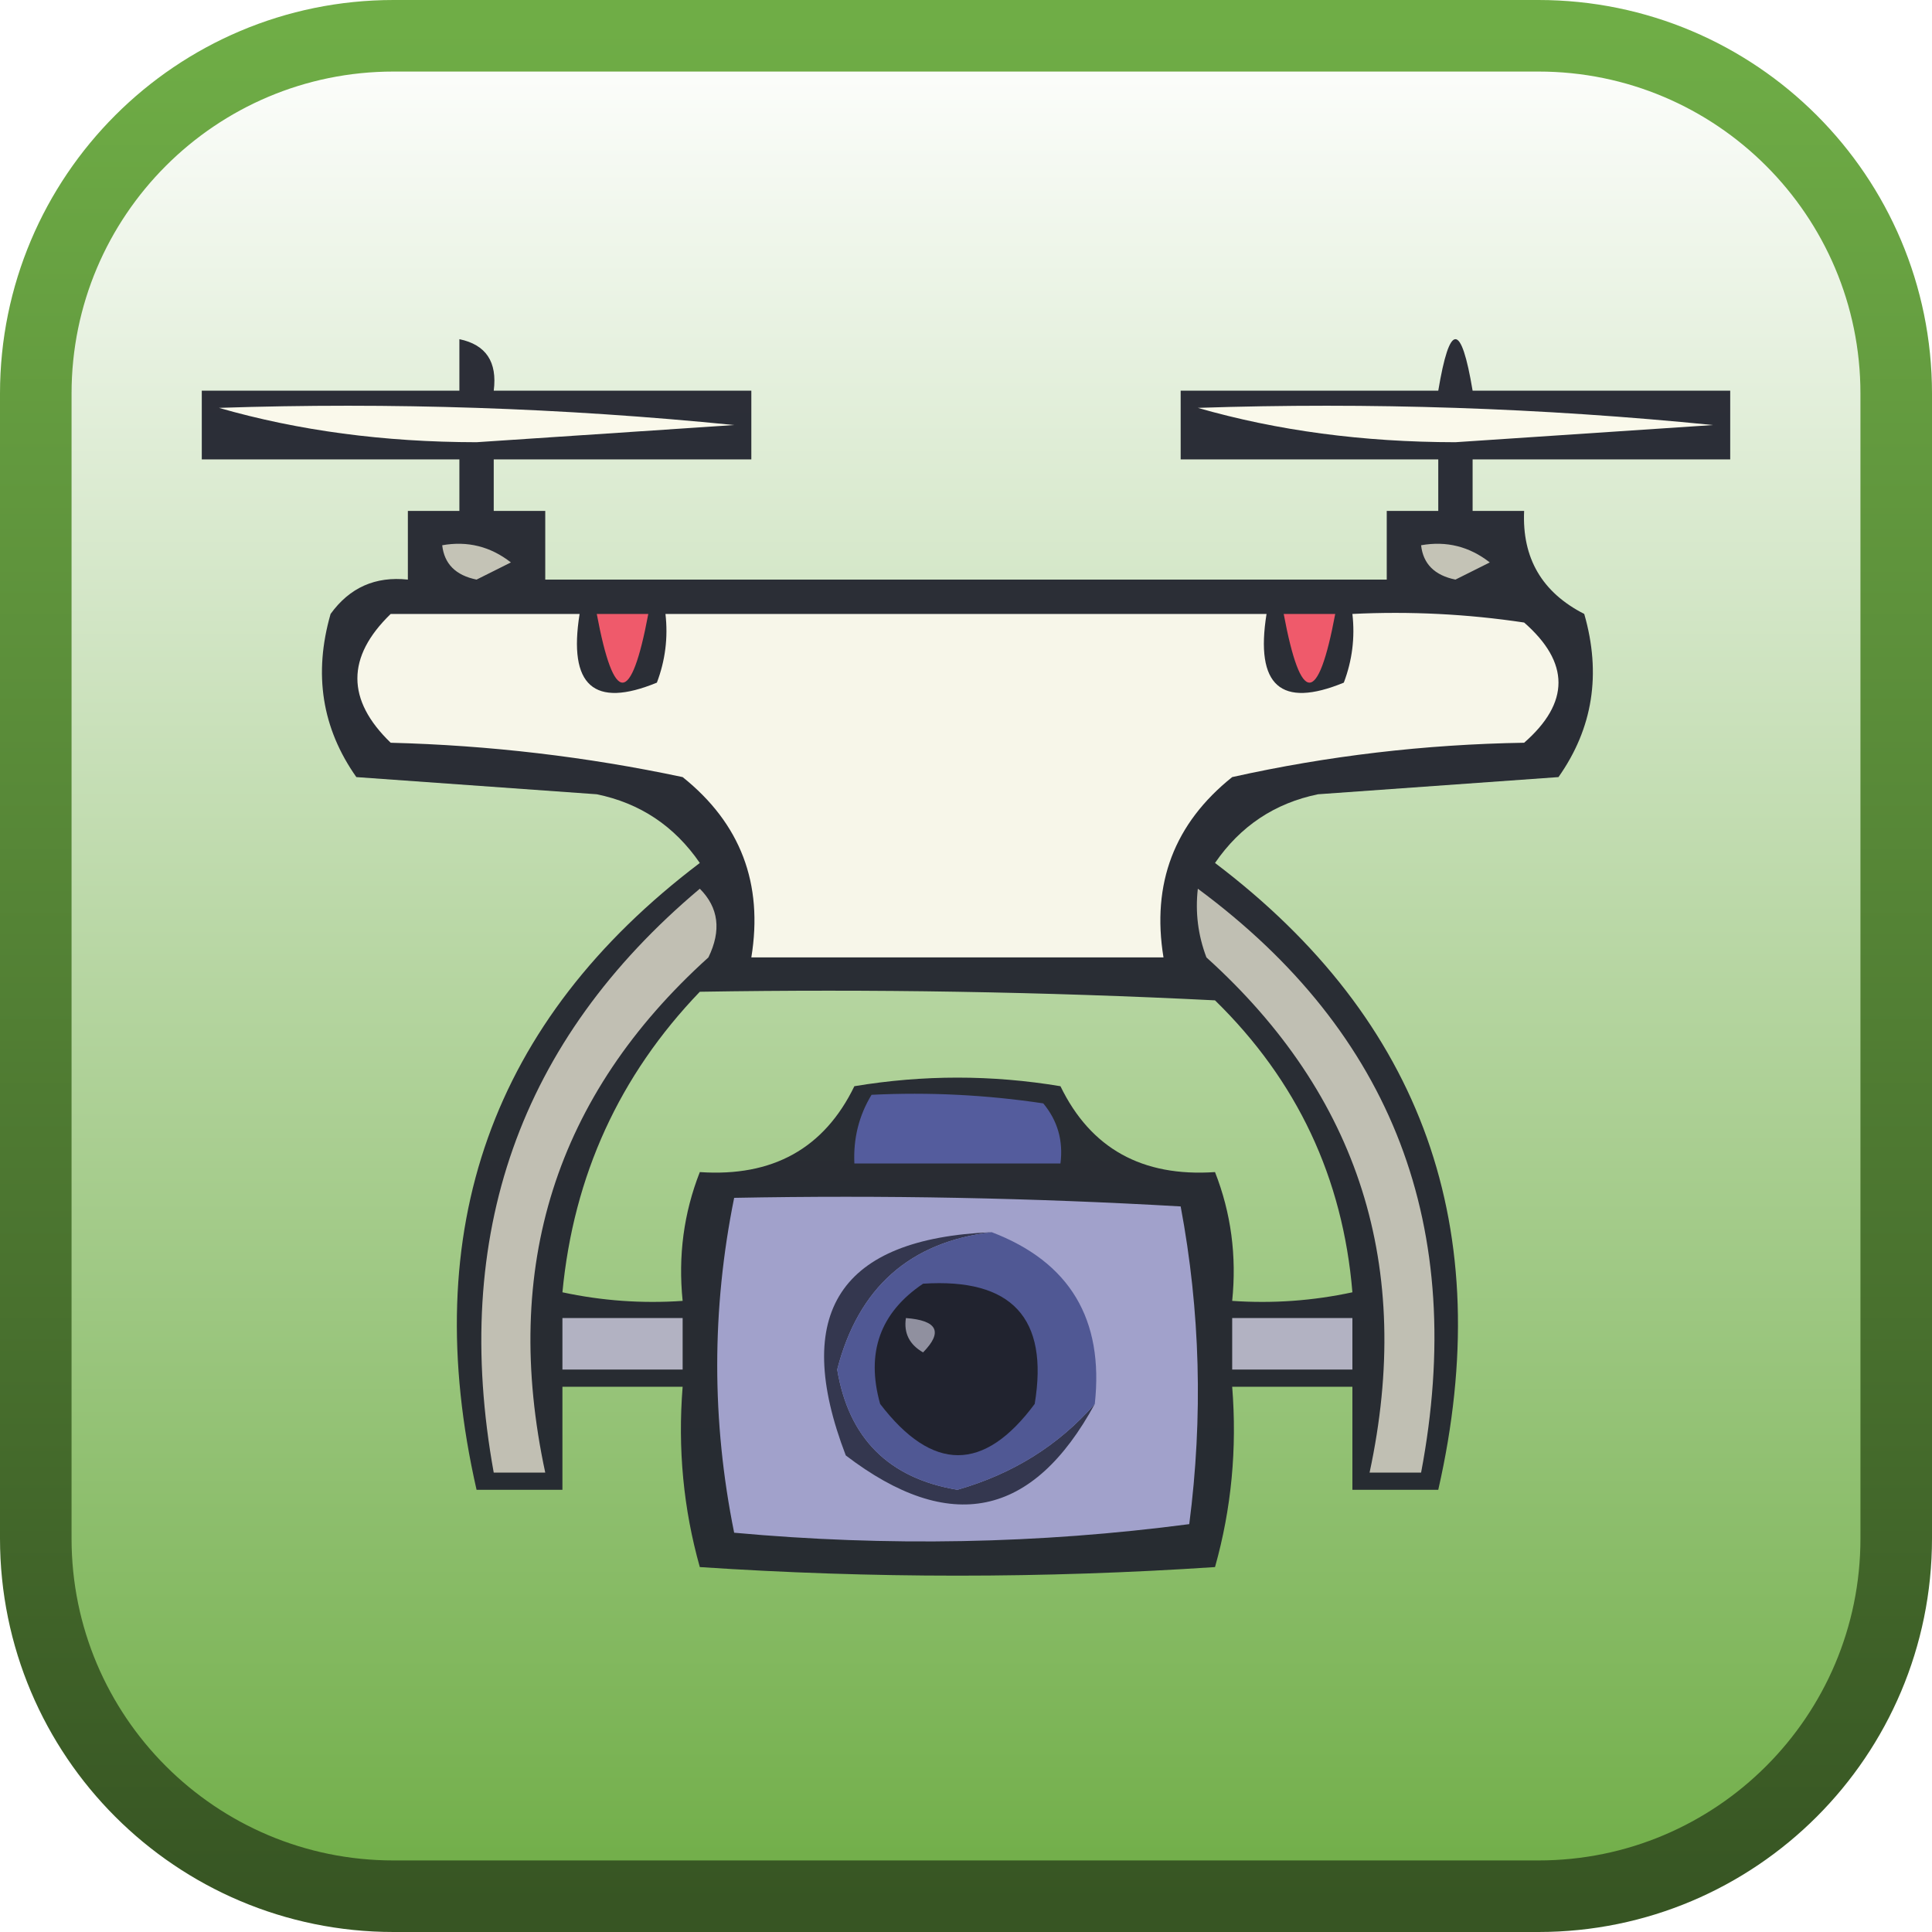
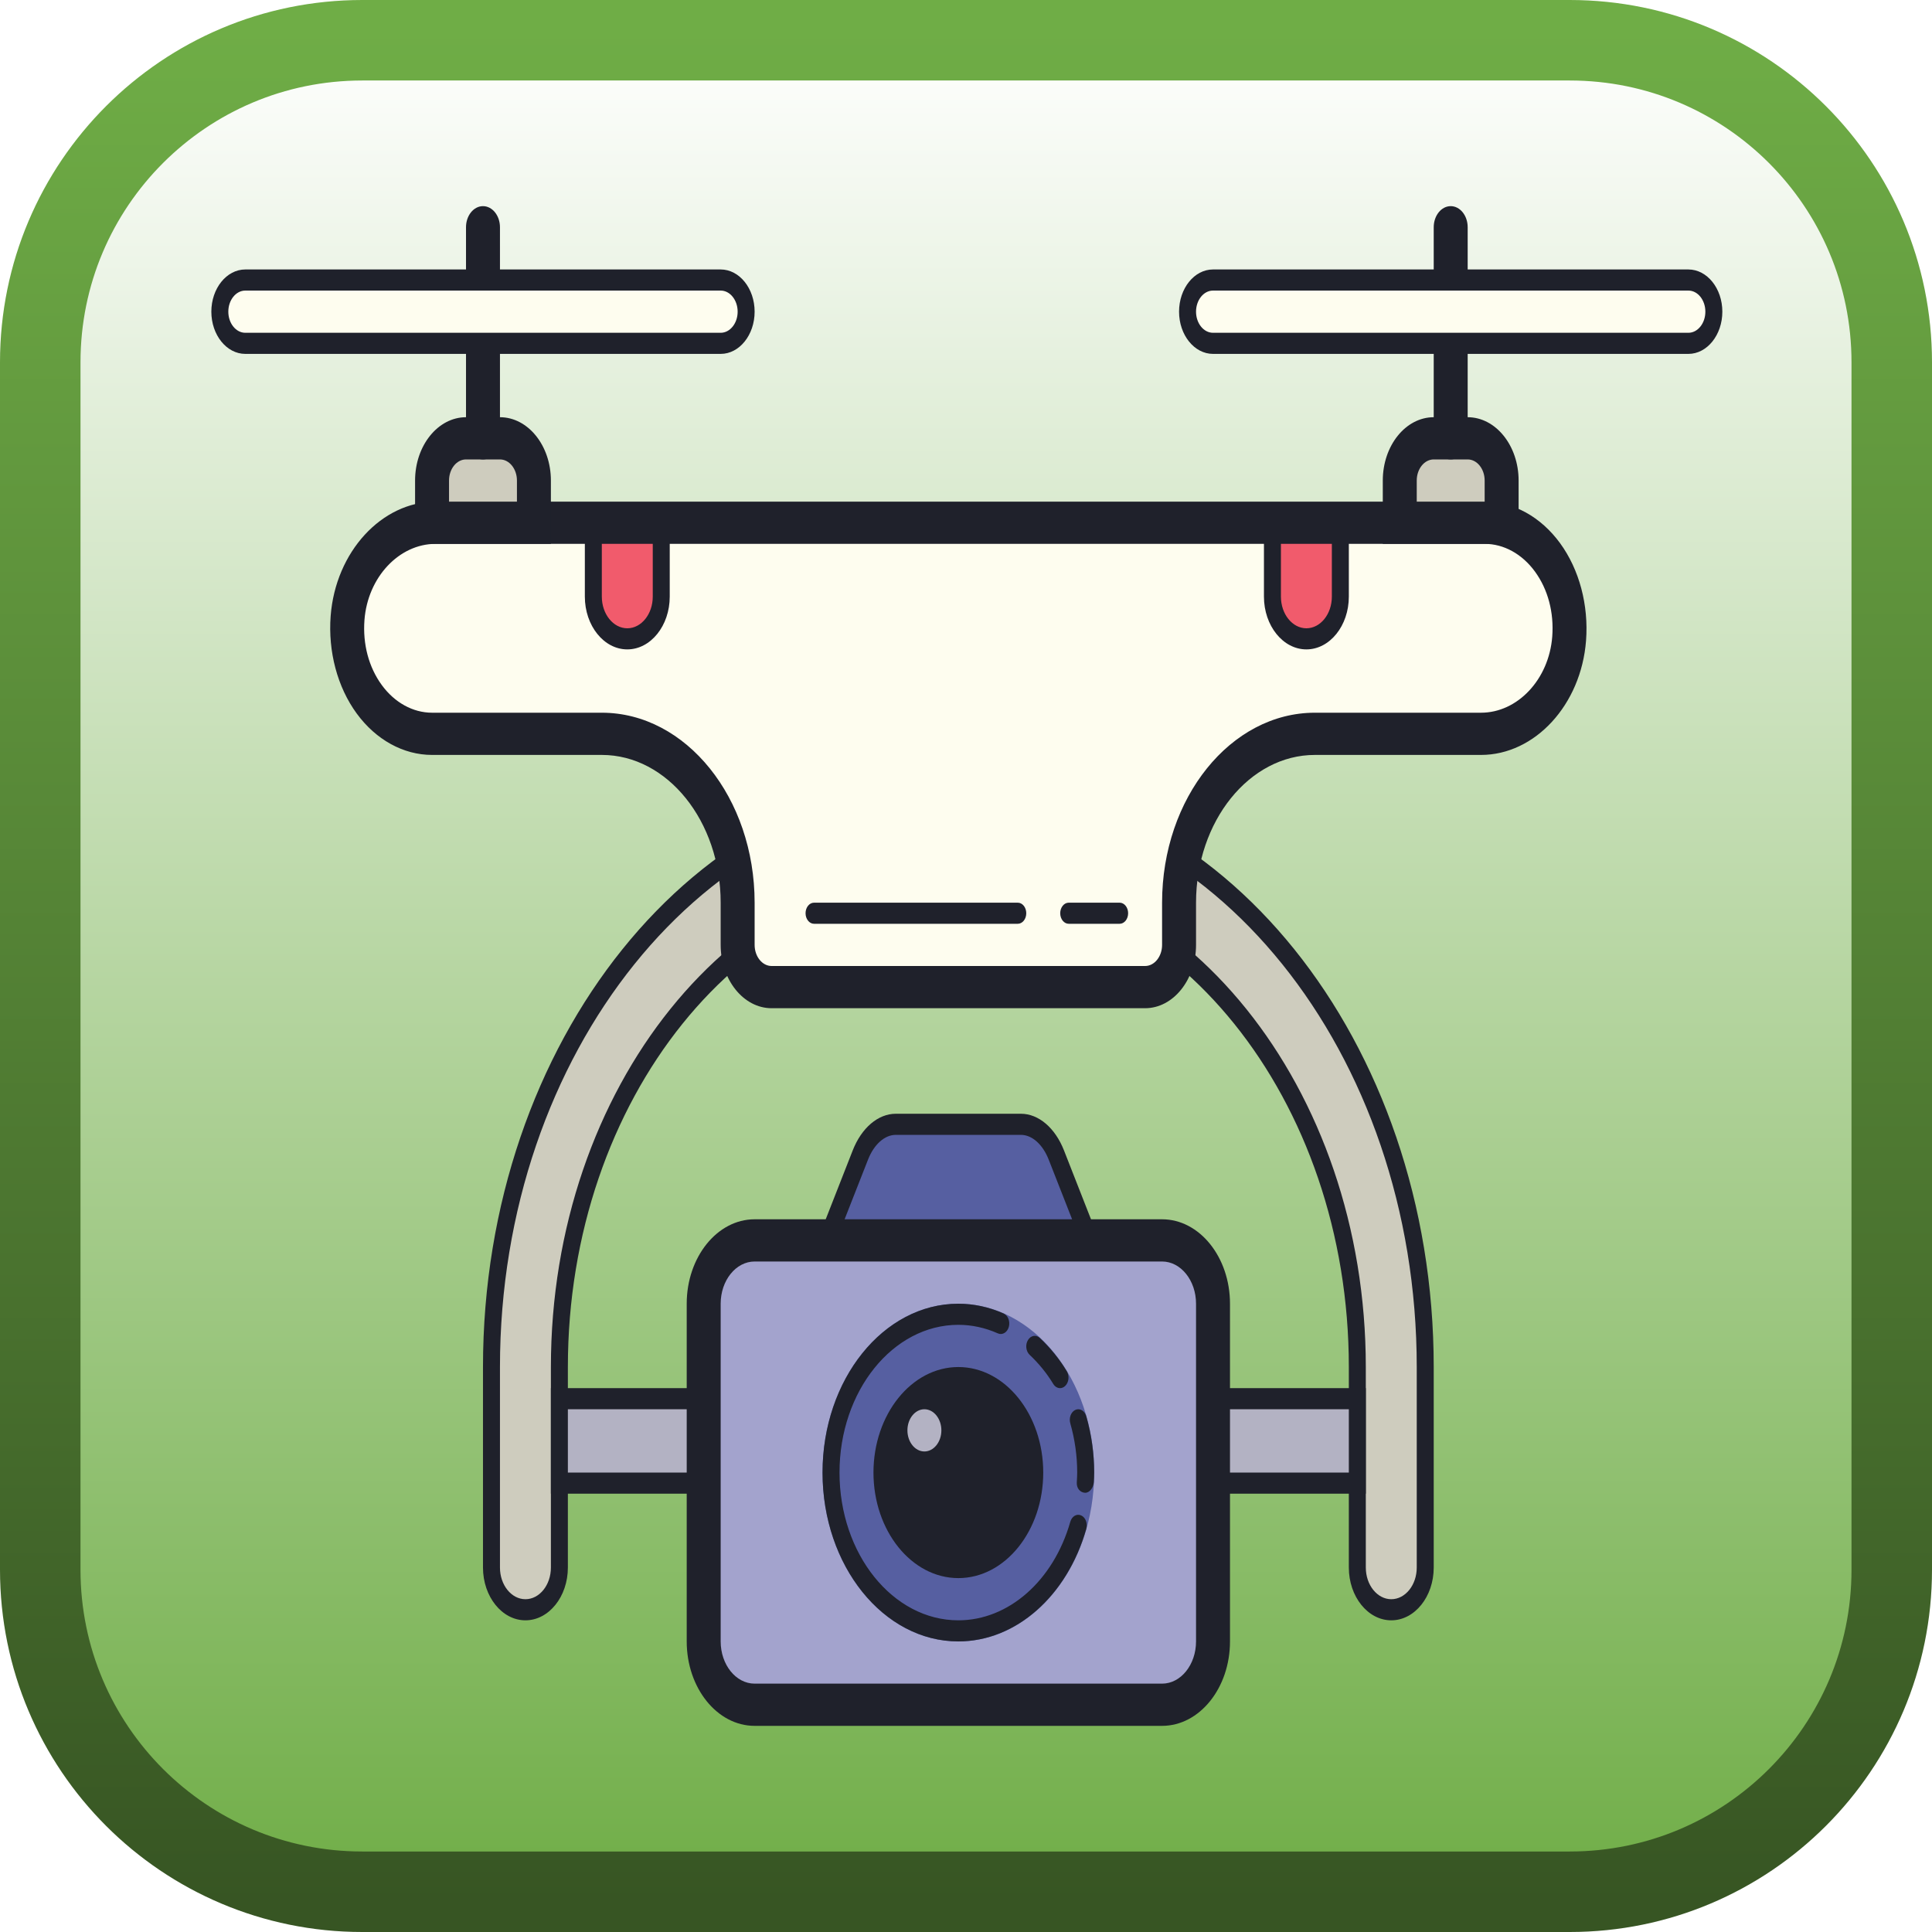
- <svg xmlns="http://www.w3.org/2000/svg" width="54" height="54" viewBox="0 0 54 54" fill-rule="evenodd" clip-rule="evenodd">
+ <svg xmlns="http://www.w3.org/2000/svg" width="48" height="48" viewBox="0 0 48 48" fill-rule="evenodd" clip-rule="evenodd">
  <defs>
    <linearGradient id="backgroundgrad" x1="0%" y1="100%" x2="0%" y2="0%">
      <stop offset="0%" stop-color="#6fad46" />
      <stop offset="100%" stop-color="#ffffff" />
    </linearGradient>
    <linearGradient id="bordergrad" x1="0%" y1="100%" x2="0%" y2="0%">
      <stop offset="0%" stop-color="#375523" />
      <stop offset="100%" stop-color="#6fad46" />
    </linearGradient>
  </defs>
-   <rect x="1" y="1" rx="10" ry="10" width="52" height="52" fill="url(#backgroundgrad)" stroke="url(#bordergrad)" stroke-width="2" />
-   <svg x="3" y="3" width="48" height="48" viewBox="0 0 100 100">
-     <path fill="#22242e" opacity="0.948" d="M 20.5,13.5 C 22.048,13.821 22.715,14.821 22.5,16.5C 27.5,16.5 32.5,16.5 37.5,16.5C 37.5,17.833 37.5,19.167 37.5,20.5C 32.5,20.5 27.5,20.5 22.5,20.5C 22.5,21.5 22.5,22.5 22.5,23.5C 23.5,23.5 24.5,23.5 25.5,23.5C 25.5,24.833 25.5,26.167 25.5,27.5C 41.833,27.5 58.167,27.5 74.5,27.5C 74.5,26.167 74.5,24.833 74.5,23.5C 75.5,23.5 76.5,23.5 77.5,23.5C 77.5,22.5 77.5,21.5 77.5,20.5C 72.5,20.5 67.5,20.5 62.5,20.5C 62.5,19.167 62.5,17.833 62.5,16.5C 67.5,16.5 72.5,16.5 77.5,16.5C 78.167,12.5 78.833,12.5 79.5,16.5C 84.5,16.5 89.5,16.5 94.5,16.5C 94.5,17.833 94.5,19.167 94.5,20.5C 89.5,20.5 84.5,20.5 79.5,20.5C 79.5,21.5 79.5,22.5 79.5,23.5C 80.5,23.5 81.5,23.5 82.5,23.5C 82.373,26.245 83.54,28.245 86,29.5C 87.004,32.993 86.504,36.159 84.5,39C 79.833,39.333 75.167,39.667 70.5,40C 67.977,40.518 65.977,41.852 64.5,44C 76.619,53.178 80.952,65.345 77.5,80.5C 75.833,80.5 74.167,80.5 72.5,80.5C 72.5,78.5 72.5,76.5 72.5,74.5C 70.167,74.5 67.833,74.5 65.5,74.5C 65.789,78.106 65.456,81.606 64.5,85C 54.5,85.667 44.5,85.667 34.5,85C 33.544,81.606 33.211,78.106 33.5,74.5C 31.167,74.5 28.833,74.5 26.5,74.5C 26.5,76.5 26.5,78.5 26.5,80.5C 24.833,80.5 23.167,80.5 21.5,80.5C 18.048,65.345 22.381,53.178 34.5,44C 33.023,41.852 31.023,40.518 28.5,40C 23.833,39.667 19.167,39.333 14.5,39C 12.496,36.159 11.996,32.993 13,29.5C 14.11,27.963 15.61,27.297 17.5,27.5C 17.5,26.167 17.5,24.833 17.5,23.5C 18.5,23.5 19.5,23.5 20.5,23.5C 20.5,22.5 20.5,21.5 20.5,20.5C 15.5,20.5 10.5,20.5 5.5,20.5C 5.5,19.167 5.5,17.833 5.5,16.5C 10.5,16.5 15.5,16.5 20.5,16.5C 20.5,15.5 20.5,14.5 20.5,13.5 Z M 34.5,51.5 C 44.506,51.334 54.506,51.5 64.5,52C 69.279,56.67 71.946,62.337 72.5,69C 70.19,69.497 67.857,69.663 65.5,69.5C 65.768,66.881 65.435,64.381 64.5,62C 60.259,62.291 57.259,60.624 55.5,57C 51.5,56.333 47.5,56.333 43.5,57C 41.741,60.624 38.741,62.291 34.5,62C 33.565,64.381 33.232,66.881 33.5,69.5C 31.143,69.663 28.81,69.497 26.5,69C 27.149,62.211 29.815,56.378 34.5,51.5 Z" />
-     <path fill="#c4c3b6" d="M 76.5,25.5 C 77.978,25.238 79.311,25.571 80.5,26.5C 79.833,26.833 79.167,27.167 78.5,27.5C 77.287,27.253 76.62,26.586 76.5,25.5 Z" />
-     <path fill="#c4c3b6" d="M 19.5,25.5 C 20.978,25.238 22.311,25.571 23.5,26.5C 22.833,26.833 22.167,27.167 21.5,27.5C 20.287,27.253 19.62,26.586 19.5,25.5 Z" />
-     <path fill="#faf9eb" d="M 63.5,17.5 C 73.522,17.168 83.522,17.502 93.5,18.5C 88.5,18.833 83.5,19.167 78.5,19.5C 73.119,19.494 68.119,18.828 63.5,17.5 Z" />
-     <path fill="#faf9eb" d="M 6.5,17.5 C 16.522,17.168 26.522,17.502 36.5,18.5C 31.5,18.833 26.5,19.167 21.5,19.5C 16.119,19.494 11.119,18.828 6.5,17.5 Z" />
-     <path fill="#f7f6e9" d="M 16.5,29.5 C 20.167,29.5 23.833,29.5 27.5,29.5C 26.831,33.676 28.331,35.009 32,33.5C 32.49,32.207 32.657,30.873 32.5,29.5C 44.167,29.5 55.833,29.5 67.5,29.5C 66.831,33.676 68.331,35.009 72,33.5C 72.49,32.207 72.657,30.873 72.5,29.5C 75.85,29.335 79.183,29.502 82.5,30C 85.167,32.333 85.167,34.667 82.5,37C 76.722,37.094 71.055,37.761 65.5,39C 62.13,41.697 60.796,45.197 61.5,49.5C 53.5,49.5 45.5,49.5 37.5,49.5C 38.204,45.197 36.87,41.697 33.5,39C 27.916,37.814 22.249,37.148 16.5,37C 13.914,34.506 13.914,32.006 16.5,29.5 Z" />
-     <path fill="#ef5a6b" d="M 28.5,29.5 C 29.5,29.5 30.5,29.5 31.5,29.5C 30.5,34.833 29.5,34.833 28.5,29.5 Z" />
-     <path fill="#ef5a6b" d="M 68.5,29.5 C 69.5,29.5 70.5,29.5 71.5,29.5C 70.5,34.833 69.5,34.833 68.5,29.5 Z" />
-     <path fill="#c1bfb3" d="M 34.5,45.5 C 35.598,46.601 35.765,47.934 35,49.5C 26.096,57.54 22.93,67.54 25.5,79.5C 24.5,79.5 23.5,79.5 22.5,79.5C 19.996,65.669 23.996,54.336 34.5,45.5 Z" />
-     <path fill="#c0bfb3" d="M 63.5,45.5 C 74.867,53.907 79.2,65.241 76.5,79.5C 75.5,79.5 74.5,79.5 73.5,79.5C 76.07,67.54 72.904,57.54 64,49.5C 63.51,48.207 63.343,46.873 63.5,45.5 Z" />
-     <path fill="#545c9d" d="M 44.5,57.5 C 47.85,57.335 51.183,57.502 54.5,58C 55.337,59.011 55.67,60.178 55.5,61.5C 51.5,61.5 47.5,61.5 43.5,61.5C 43.433,60.041 43.766,58.708 44.5,57.5 Z" />
-     <path fill="#a1a1cb" d="M 36.5,63.5 C 45.173,63.334 53.84,63.5 62.5,64C 63.642,70.084 63.809,76.251 63,82.5C 54.245,83.65 45.412,83.816 36.5,83C 35.185,76.5 35.185,70 36.5,63.5 Z" />
-     <path fill="#b2b2c2" d="M 26.5,70.5 C 28.833,70.5 31.167,70.5 33.5,70.5C 33.5,71.5 33.5,72.5 33.5,73.5C 31.167,73.5 28.833,73.5 26.5,73.5C 26.5,72.5 26.5,71.5 26.5,70.5 Z" />
-     <path fill="#b2b2c2" d="M 65.5,70.5 C 67.833,70.5 70.167,70.5 72.5,70.5C 72.5,71.5 72.5,72.5 72.5,73.5C 70.167,73.5 67.833,73.5 65.5,73.5C 65.5,72.5 65.5,71.5 65.5,70.5 Z" />
-     <path fill="#34374f" d="M 51.5,65.5 C 46.723,66.07 43.723,68.737 42.5,73.5C 43.167,77.5 45.5,79.833 49.5,80.5C 52.734,79.573 55.4,77.906 57.5,75.5C 53.895,82.13 49.062,83.13 43,78.5C 39.816,70.197 42.65,65.864 51.5,65.5 Z" />
-     <path fill="#505894" d="M 51.5,65.5 C 56.039,67.235 58.039,70.569 57.5,75.5C 55.4,77.906 52.734,79.573 49.5,80.5C 45.5,79.833 43.167,77.5 42.5,73.5C 43.723,68.737 46.723,66.07 51.5,65.5 Z" />
-     <path fill="#21232f" d="M 47.5,68.5 C 52.665,68.162 54.831,70.495 54,75.5C 51.048,79.481 48.048,79.481 45,75.5C 44.162,72.519 44.995,70.186 47.5,68.5 Z" />
-     <path fill="#90909f" d="M 46.5,70.5 C 48.337,70.639 48.67,71.306 47.5,72.5C 46.703,72.043 46.369,71.376 46.5,70.5 Z" />
+   <rect x="1" y="1" rx="8" ry="8" width="46" height="46" fill="url(#backgroundgrad)" stroke="url(#bordergrad)" stroke-width="2" />
+   <svg x="5" y="5" width="38" height="38" viewBox="0 0 100 100">
+     <svg x="-6" y="-19" height="138" width="111" viewBox="0 0 100 100" preserveAspectRatio="none">
+       <path fill="#ceccbe" d="M75.5,80.5c-1.104,0-2-0.896-2-2V69c0-12.958-10.542-23.5-23.5-23.5S26.5,56.042,26.5,69v9.5 c0,1.104-0.896,2-2,2s-2-0.896-2-2V69c0-15.164,12.336-27.5,27.5-27.5S77.5,53.836,77.5,69v9.5C77.5,79.604,76.604,80.5,75.5,80.5z" />
+       <path fill="#1f212b" d="M75.5,81c-1.378,0-2.5-1.122-2.5-2.5V69c0-12.682-10.318-23-23-23S27,56.318,27,69v9.5 c0,1.378-1.122,2.5-2.5,2.5S22,79.878,22,78.5V69c0-15.439,12.561-28,28-28s28,12.561,28,28v9.5C78,79.878,76.878,81,75.5,81z M50,45c13.233,0,24,10.767,24,24v9.5c0,0.827,0.673,1.5,1.5,1.5s1.5-0.673,1.5-1.5V69c0-14.888-12.112-27-27-27S23,54.112,23,69 v9.5c0,0.827,0.673,1.5,1.5,1.5s1.5-0.673,1.5-1.5V69C26,55.767,36.767,45,50,45z" />
+       <path fill="#b3b2c3" d="M26.5 70.5H73.5V74.5H26.5z" />
+       <path fill="#1f212b" d="M74,75H26v-5h48V75z M27,74h46v-3H27V74z" />
+       <path fill="#fefdef" d="M81,29H19.215c-2.611,0-4.943,1.909-5.191,4.509C13.739,36.491,16.077,39,19,39h10 c4.418,0,8,3.582,8,8v2c0,1.105,0.895,2,2,2h22c1.105,0,2-0.895,2-2v-2c0-4.418,3.582-8,8-8h9.785c2.611,0,4.943-1.909,5.191-4.509 C86.261,31.509,83.923,29,81,29z" />
+       <path fill="#1f212b" d="M61,52H39c-1.654,0-3-1.346-3-3v-2c0-3.86-3.14-7-7-7H19c-1.687,0-3.305-0.716-4.44-1.965 c-1.134-1.248-1.692-2.932-1.532-4.621C13.317,30.378,16.035,28,19.215,28H81c1.687,0,3.305,0.716,4.44,1.965 c1.134,1.248,1.692,2.932,1.532,4.621C86.683,37.622,83.965,40,80.785,40H71c-3.86,0-7,3.14-7,7v2C64,50.654,62.654,52,61,52z M19.215,30c-2.16,0-4.003,1.583-4.196,3.604c-0.109,1.146,0.253,2.242,1.021,3.086C16.796,37.522,17.875,38,19,38h10 c4.962,0,9,4.038,9,9v2c0,0.551,0.449,1,1,1h22c0.551,0,1-0.449,1-1v-2c0-4.962,4.038-9,9-9h9.785c2.16,0,4.003-1.583,4.196-3.604 c0.109-1.146-0.253-2.242-1.021-3.086C83.204,30.478,82.125,30,81,30H19.215z" />
+       <path fill="#1f212b" d="M59.5 48h-3c-.276 0-.5-.224-.5-.5s.224-.5.5-.5h3c.276 0 .5.224.5.5S59.776 48 59.5 48zM53.5 48h-12c-.276 0-.5-.224-.5-.5s.224-.5.5-.5h12c.276 0 .5.224.5.5S53.776 48 53.5 48z" />
+       <path fill="#f15b6c" d="M32.5,32.5c0,1.105-0.895,2-2,2s-2-0.895-2-2s0-3,0-3h4C32.5,29.5,32.5,31.971,32.5,32.5z" />
+       <path fill="#1f212b" d="M30.5,35c-1.378,0-2.5-1.122-2.5-2.5V29h5v3.5C33,33.878,31.878,35,30.5,35z M29,30v2.5 c0,0.827,0.673,1.5,1.5,1.5s1.5-0.673,1.5-1.5V30H29z" />
+       <path fill="#f15b6c" d="M72.5,32.5c0,1.105-0.895,2-2,2s-2-0.895-2-2s0-3,0-3h4C72.5,29.5,72.5,31.971,72.5,32.5z" />
+       <path fill="#1f212b" d="M70.5,35c-1.378,0-2.5-1.122-2.5-2.5V29h5v3.5C73,33.878,71.878,35,70.5,35z M69,30v2.5 c0,0.827,0.673,1.5,1.5,1.5s1.5-0.673,1.5-1.5V30H69z" />
+       <path fill="#a3a3cd" d="M62,85H38c-1.657,0-3-1.343-3-3V66c0-1.657,1.343-3,3-3h24c1.657,0,3,1.343,3,3v16 C65,83.657,63.657,85,62,85z" />
+       <path fill="#1f212b" d="M62,86H38c-2.206,0-4-1.794-4-4V66c0-2.206,1.794-4,4-4h24c2.206,0,4,1.794,4,4v16 C66,84.206,64.206,86,62,86z M38,64c-1.103,0-2,0.897-2,2v16c0,1.103,0.897,2,2,2h24c1.103,0,2-0.897,2-2V66c0-1.103-0.897-2-2-2 H38z" />
+       <g>
+         <path fill="#565fa1" d="M50 66A8 8 0 1 0 50 82A8 8 0 1 0 50 66Z" />
+         <path fill="#1f212b" d="M55.99 70c-.152 0-.302-.069-.4-.199-.379-.503-.847-.967-1.392-1.38-.22-.167-.264-.48-.097-.7.166-.22.479-.265.7-.097.619.468 1.153.999 1.587 1.575.166.221.122.534-.099.7C56.201 69.967 56.095 70 55.99 70zM50 82c-4.411 0-8-3.589-8-8s3.589-8 8-8c.904 0 1.801.156 2.667.464.26.093.396.378.304.639-.093.261-.38.395-.639.304C51.574 67.137 50.79 67 50 67c-3.86 0-7 3.14-7 7s3.14 7 7 7c2.956 0 5.604-1.875 6.593-4.667.092-.26.376-.397.638-.304.26.092.396.377.304.638C56.406 79.857 53.378 82 50 82zM57.473 74.957c-.01 0-.02 0-.03-.001-.275-.019-.486-.214-.467-.49l.006-.087C56.991 74.253 57 74.128 57 74c0-.785-.137-1.57-.407-2.333-.092-.26.044-.546.304-.638.262-.093.546.044.638.304C57.844 72.204 58 73.101 58 74c0 .152-.01.301-.021.45C57.96 74.715 57.735 74.957 57.473 74.957z" />
+       </g>
+       <g>
+         <path fill="#1f212b" d="M50 69.5A4.5 4.5 0 1 0 50 78.5A4.5 4.5 0 1 0 50 69.5Z" />
+         <path fill="#1f212b" d="M50,79c-2.757,0-5-2.243-5-5s2.243-5,5-5s5,2.243,5,5S52.757,79,50,79z M50,70c-2.206,0-4,1.794-4,4 s1.794,4,4,4s4-1.794,4-4S52.206,70,50,70z" />
+       </g>
+       <g>
+         <path fill="#565fa1" d="M57.5,62.5h-15l1.727-3.543c0.441-0.904,1.234-1.457,2.09-1.457h7.365 c0.856,0,1.65,0.553,2.09,1.457L57.5,62.5z" />
+         <path fill="#1f212b" d="M58.3,63H41.7l2.078-4.263C44.3,57.666,45.273,57,46.317,57h7.365c1.044,0,2.017,0.666,2.54,1.737 L58.3,63z M43.3,62h13.4l-1.377-2.824C54.97,58.451,54.341,58,53.683,58h-7.365c-0.659,0-1.287,0.451-1.64,1.176L43.3,62z" />
+       </g>
+       <g>
+         <path fill="#b3b2c3" d="M48 70.5A1.5 1.5 0 1 0 48 73.5A1.5 1.5 0 1 0 48 70.5Z" />
+         <path fill="#1f212b" d="M48,74c-1.103,0-2-0.897-2-2s0.897-2,2-2s2,0.897,2,2S49.103,74,48,74z M48,71c-0.551,0-1,0.449-1,1 s0.449,1,1,1s1-0.449,1-1S48.551,71,48,71z" />
+       </g>
+       <g>
+         <path fill="#ceccbe" d="M25 29h-6v-2c0-1.105.895-2 2-2h2c1.105 0 2 .895 2 2V29zM82 29h-6v-2c0-1.105.895-2 2-2h2c1.105 0 2 .895 2 2V29z" />
+         <path fill="#1f212b" d="M26 30h-8v-3c0-1.654 1.346-3 3-3h2c1.654 0 3 1.346 3 3V30zM20 28h4v-1c0-.551-.449-1-1-1h-2c-.551 0-1 .449-1 1V28zM83 30h-8v-3c0-1.654 1.346-3 3-3h2c1.654 0 3 1.346 3 3V30zM77 28h4v-1c0-.551-.449-1-1-1h-2c-.551 0-1 .449-1 1V28z" />
+       </g>
+       <path fill="#1f212b" d="M22 26c-.552 0-1-.448-1-1V15c0-.552.448-1 1-1s1 .448 1 1v10C23 25.552 22.552 26 22 26zM79 26c-.552 0-1-.448-1-1V15c0-.552.448-1 1-1s1 .448 1 1v10C80 25.552 79.552 26 79 26z" />
+       <g>
+         <path fill="#fefdef" d="M36 17.5c-.734 0-27.266 0-28 0-.828 0-1.5.672-1.5 1.5s.672 1.5 1.5 1.5c.734 0 27.266 0 28 0 .828 0 1.5-.672 1.5-1.5S36.828 17.5 36 17.5zM93 17.5c-.734 0-27.266 0-28 0-.828 0-1.5.672-1.5 1.5s.672 1.5 1.5 1.5c.734 0 27.266 0 28 0 .828 0 1.5-.672 1.5-1.5S93.828 17.5 93 17.5z" />
+         <path fill="#1f212b" d="M36 21H8c-1.103 0-2-.897-2-2s.897-2 2-2h28c1.103 0 2 .897 2 2S37.103 21 36 21zM8 18c-.551 0-1 .449-1 1s.449 1 1 1h28c.551 0 1-.449 1-1s-.449-1-1-1H8zM93 21H65c-1.103 0-2-.897-2-2s.897-2 2-2h28c1.103 0 2 .897 2 2S94.103 21 93 21zM65 18c-.551 0-1 .449-1 1s.449 1 1 1h28c.551 0 1-.449 1-1s-.449-1-1-1H65z" />
+       </g>
+     </svg>
  </svg>
</svg>
